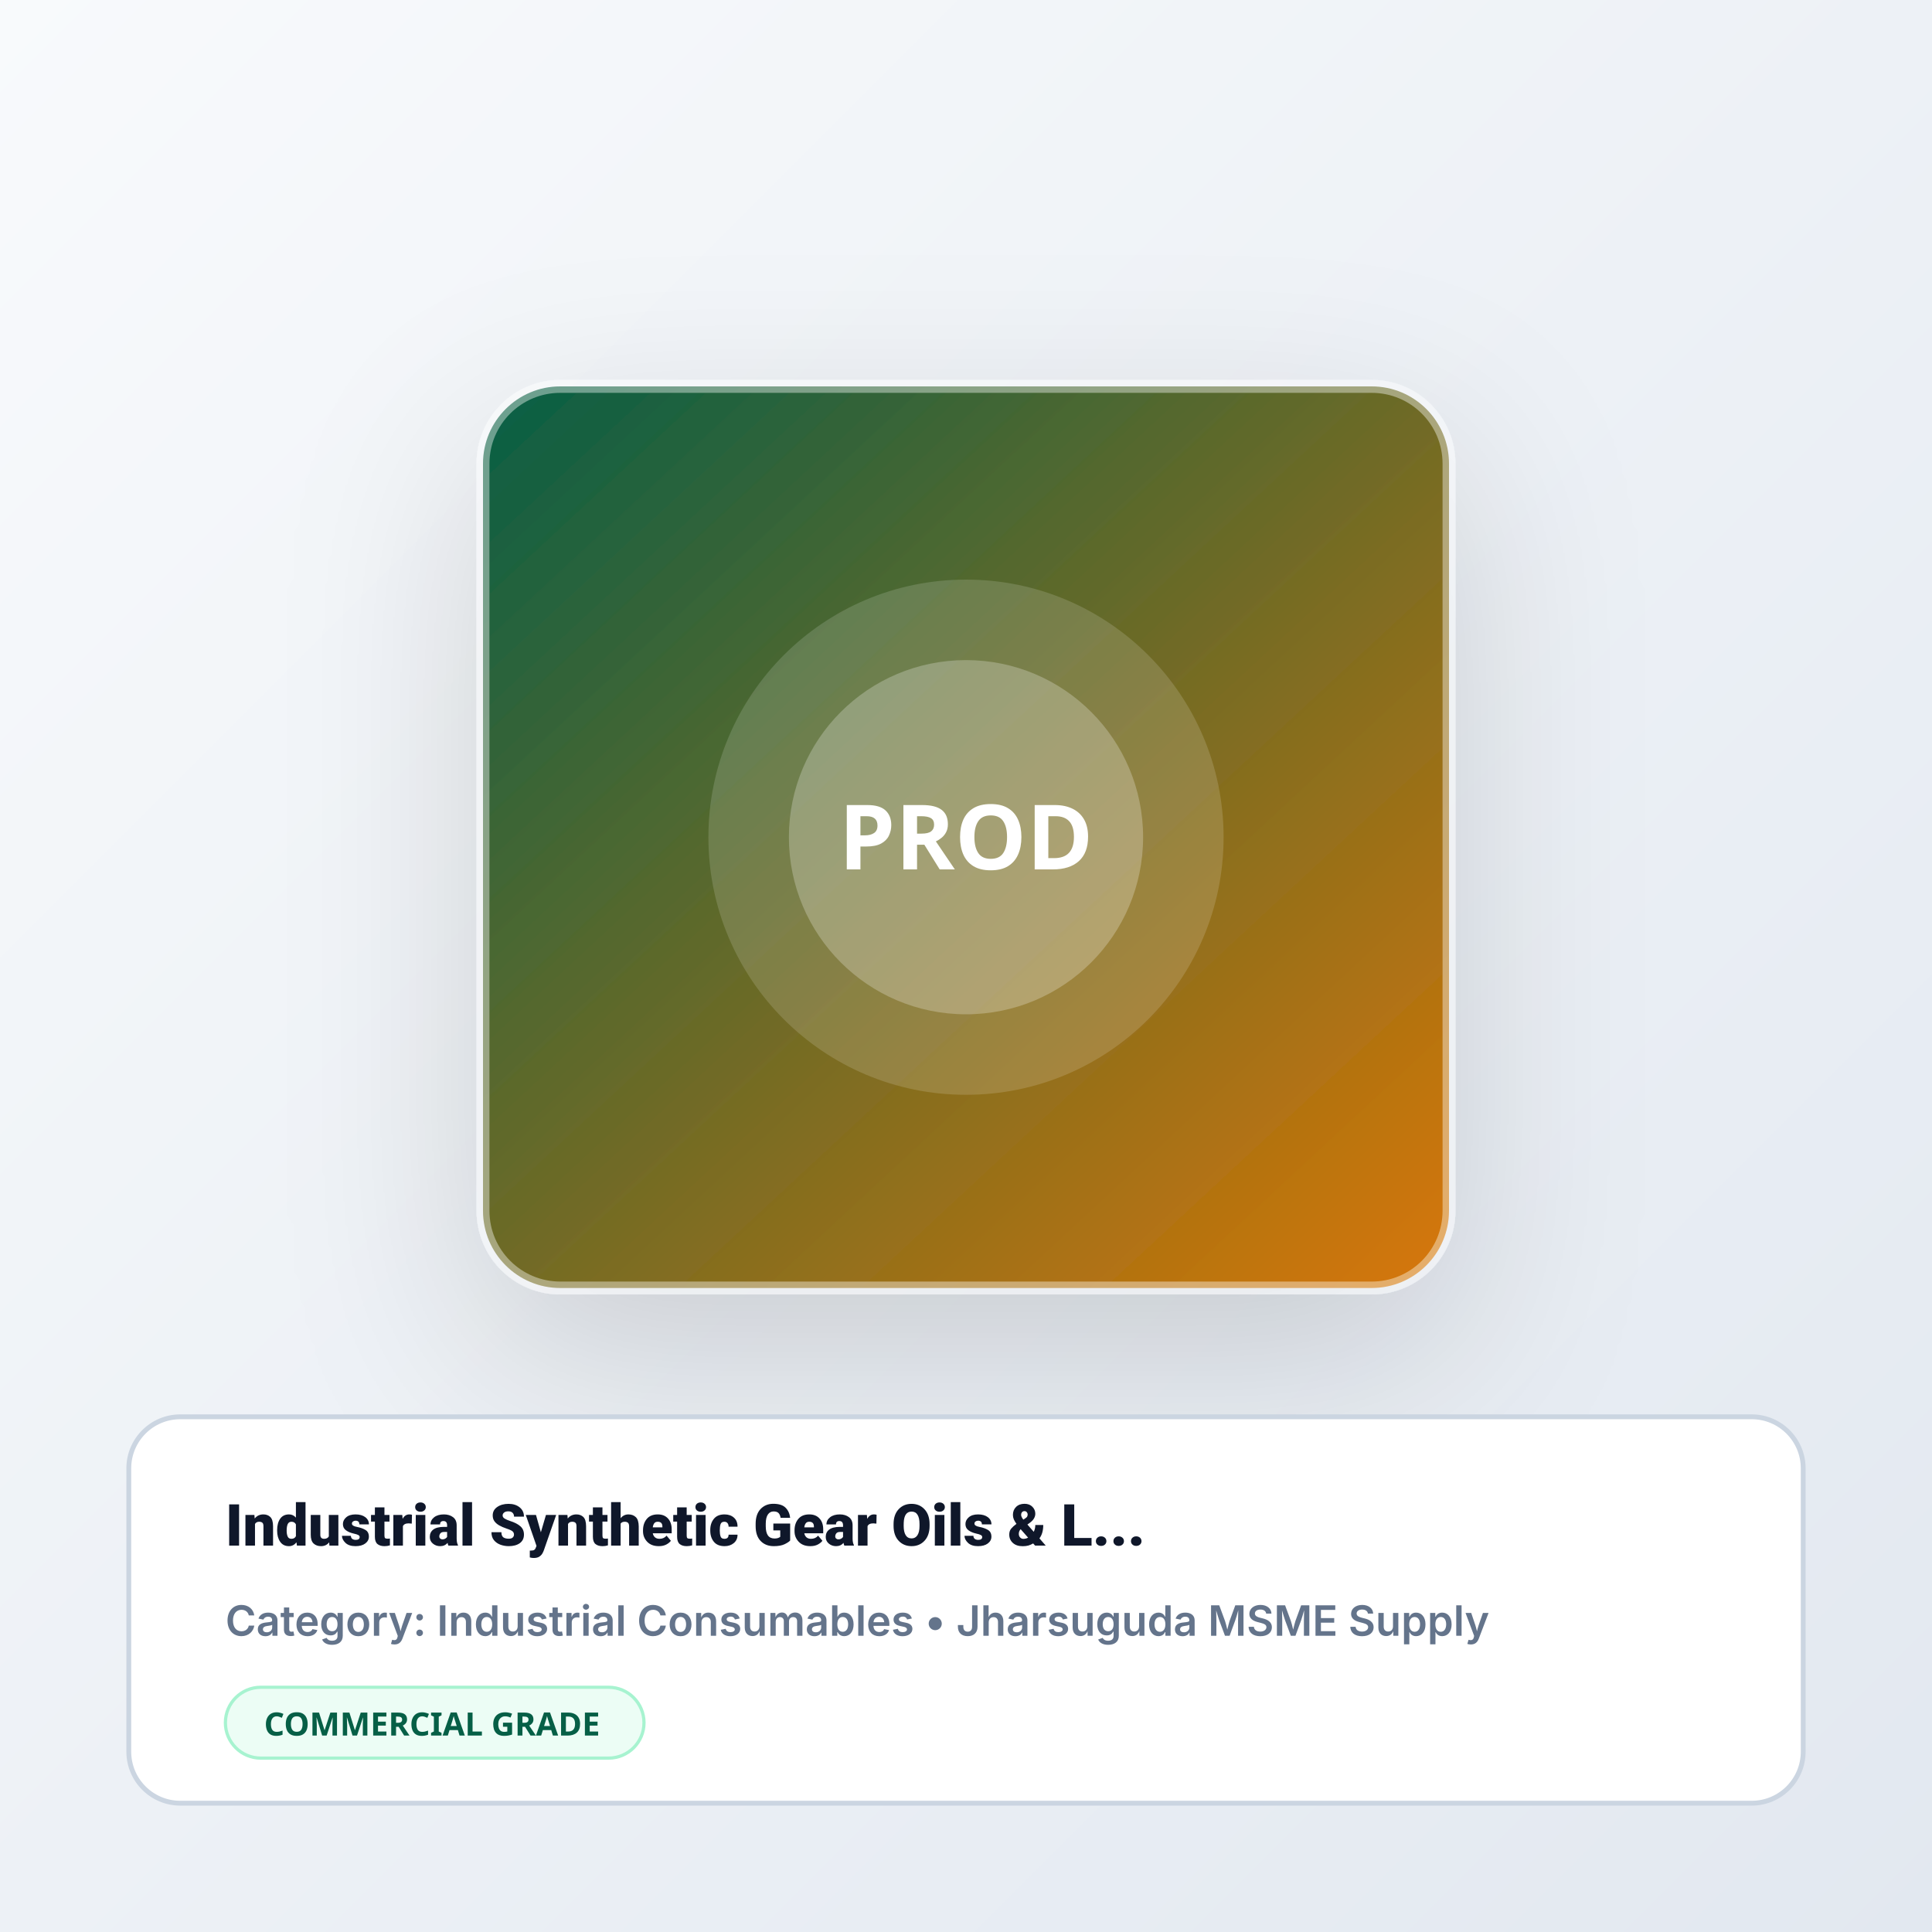
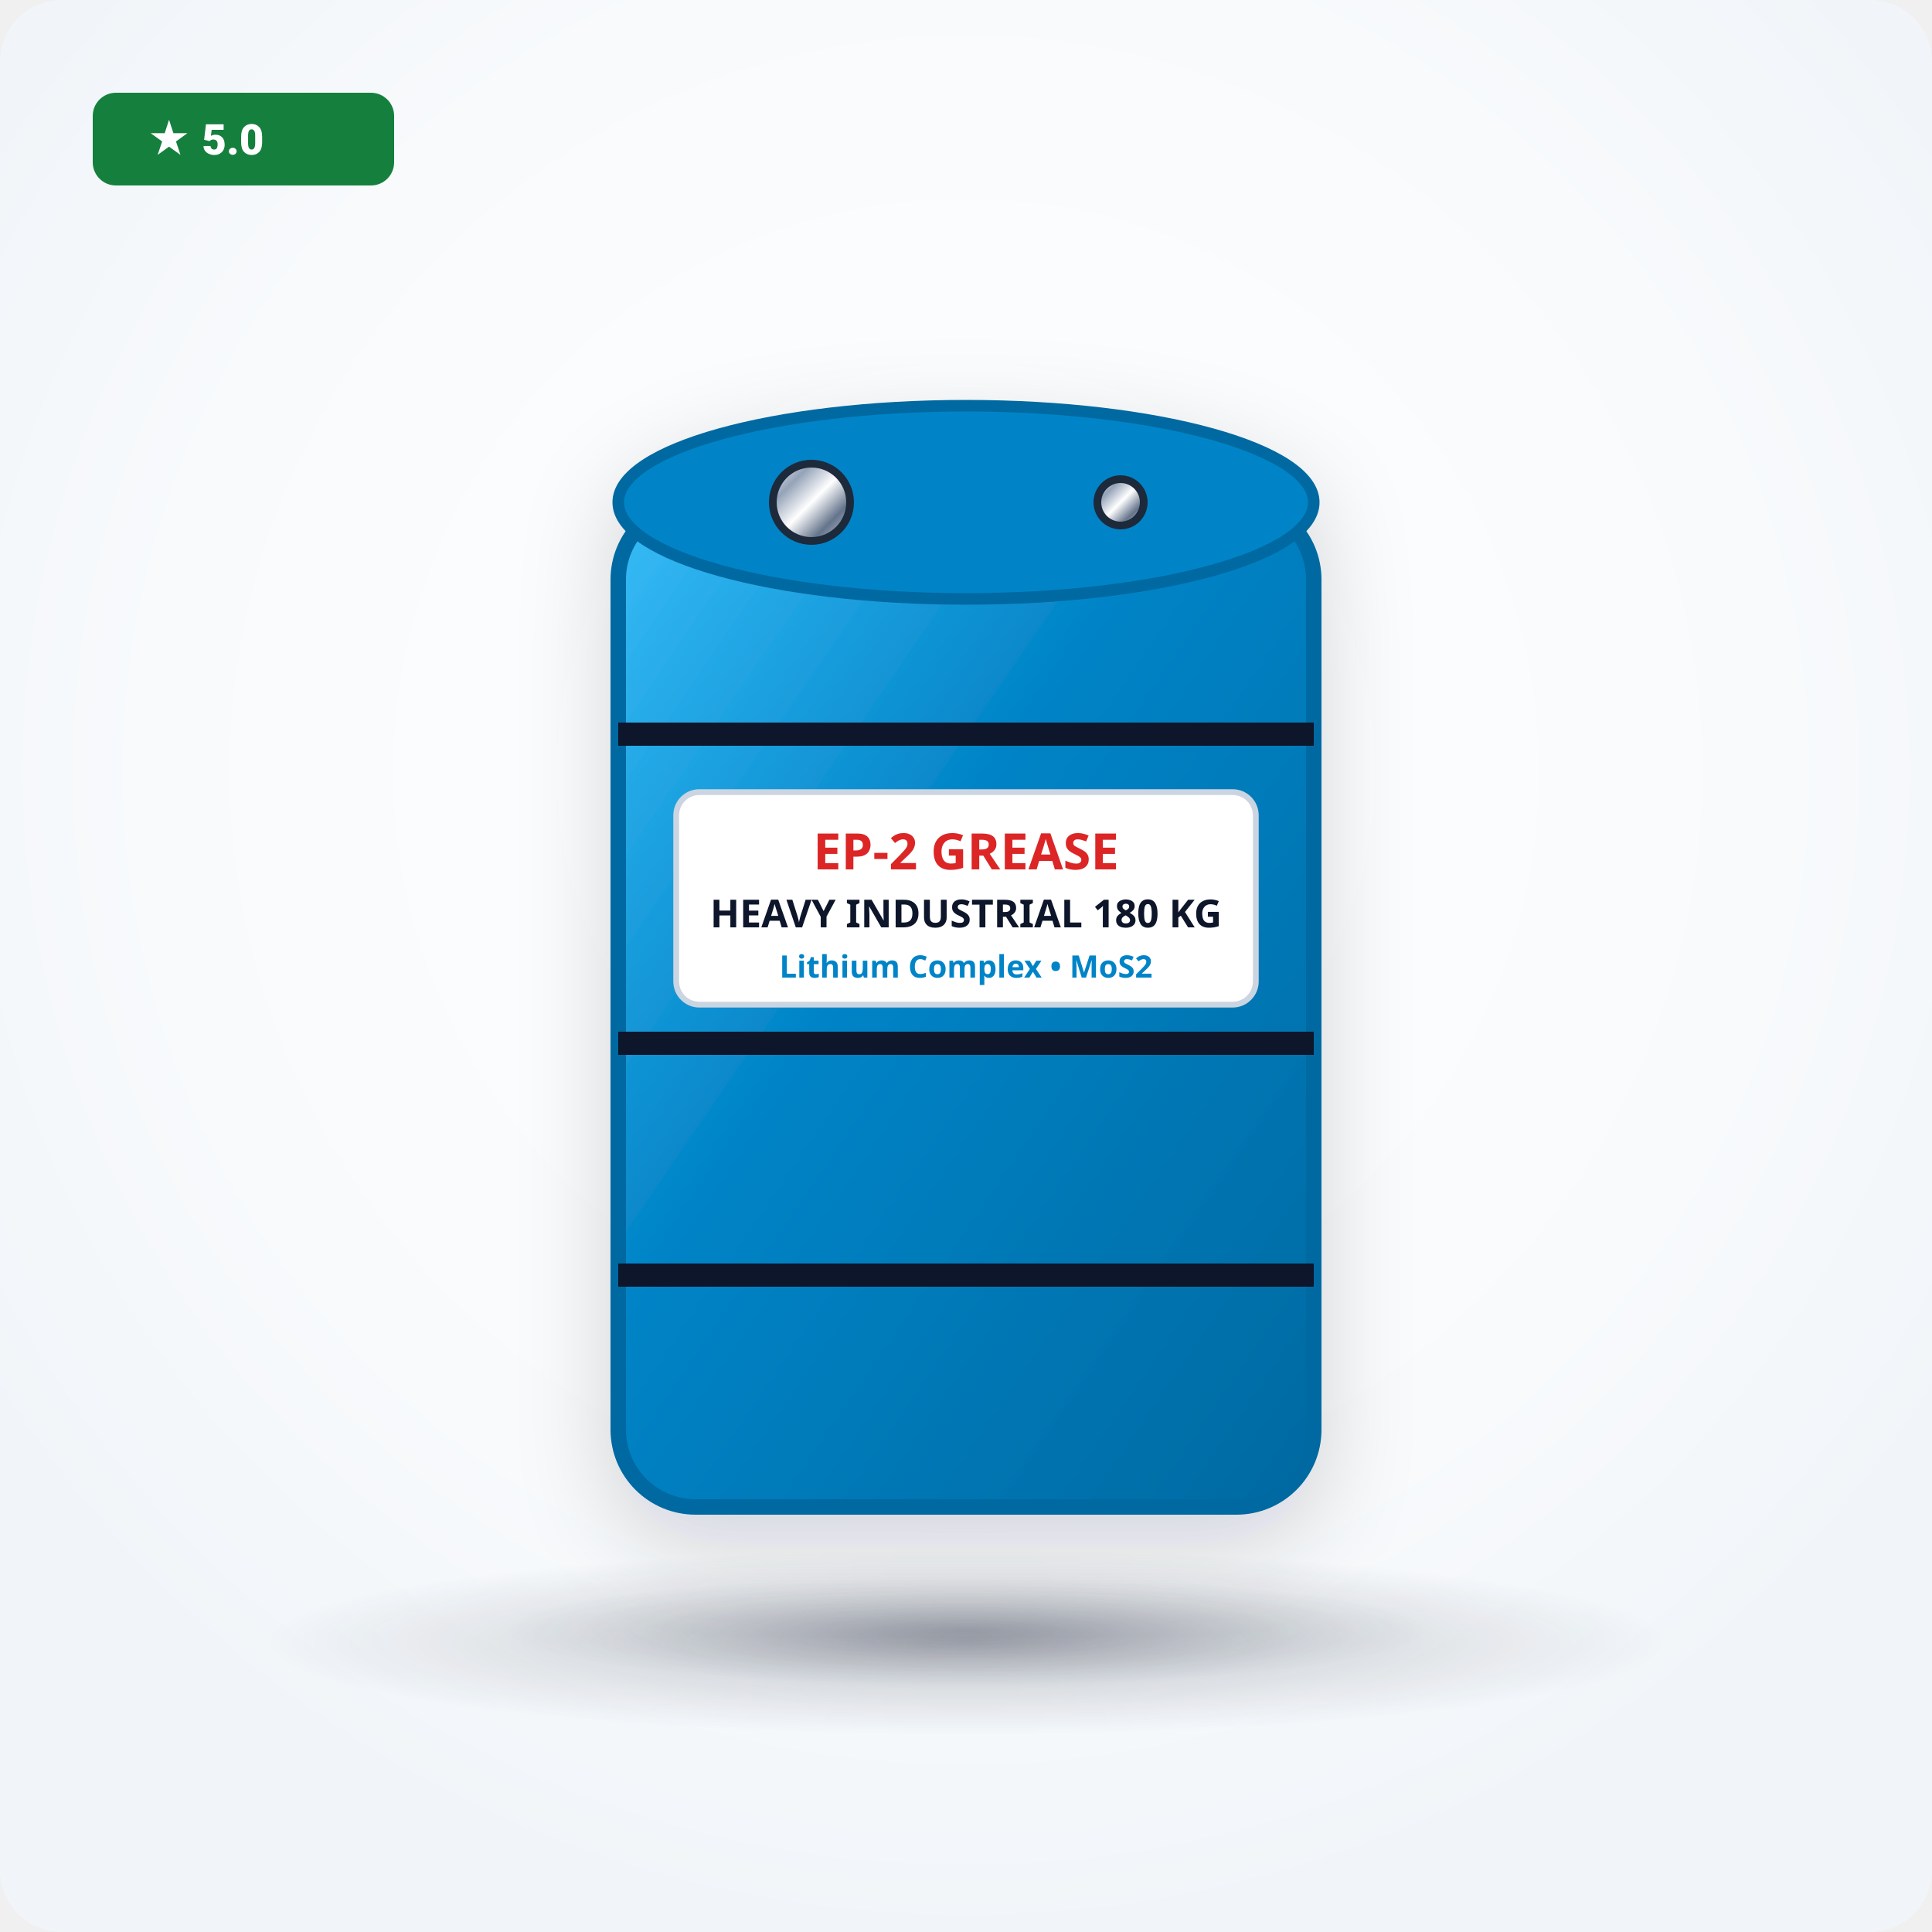
- <svg xmlns="http://www.w3.org/2000/svg" viewBox="0 0 600 600" width="600" height="600">
+ <svg xmlns="http://www.w3.org/2000/svg" viewBox="0 0 500 500" width="500" height="500">
  <defs>
-     <linearGradient id="pbg" x1="0%" y1="0%" x2="100%" y2="100%">
-       <stop offset="0%" stop-color="#f8fafc" />
-       <stop offset="100%" stop-color="#e2e8f0" />
+     <radialGradient id="studioBg" cx="50%" cy="40%" r="60%">
+       <stop offset="0%" stop-color="#ffffff" />
+       <stop offset="70%" stop-color="#f8fafc" />
+       <stop offset="100%" stop-color="#f1f5f9" />
+     </radialGradient>
+     <radialGradient id="contactShadow" cx="50%" cy="50%" r="50%">
+       <stop offset="0%" stop-color="rgba(15, 23, 42, 0.28)" />
+       <stop offset="50%" stop-color="rgba(15, 23, 42, 0.12)" />
+       <stop offset="100%" stop-color="rgba(15, 23, 42, 0)" />
+     </radialGradient>
+     <linearGradient id="chromeGrad" x1="0%" y1="0%" x2="100%" y2="100%">
+       <stop offset="0%" stop-color="#f1f5f9" />
+       <stop offset="25%" stop-color="#94a3b8" />
+       <stop offset="50%" stop-color="#ffffff" />
+       <stop offset="75%" stop-color="#64748b" />
+       <stop offset="100%" stop-color="#cbd5e1" />
    </linearGradient>
-     <linearGradient id="pgrad" x1="0%" y1="0%" x2="100%" y2="100%">
-       <stop offset="0%" stop-color="#065f46" />
-       <stop offset="100%" stop-color="#d97706" />
+     <linearGradient id="copperGrad" x1="0%" y1="0%" x2="100%" y2="100%">
+       <stop offset="0%" stop-color="#fdba74" />
+       <stop offset="35%" stop-color="#ea580c" />
+       <stop offset="70%" stop-color="#fed7aa" />
+       <stop offset="100%" stop-color="#c2410c" />
    </linearGradient>
+     <linearGradient id="darkMetal" x1="0%" y1="0%" x2="0%" y2="100%">
+       <stop offset="0%" stop-color="#475569" />
+       <stop offset="50%" stop-color="#1e293b" />
+       <stop offset="100%" stop-color="#0f172a" />
+     </linearGradient>
+     <linearGradient id="toolBlue" x1="0%" y1="0%" x2="100%" y2="100%">
+       <stop offset="0%" stop-color="#38bdf8" />
+       <stop offset="40%" stop-color="#0284c7" />
+       <stop offset="100%" stop-color="#0369a1" />
+     </linearGradient>
+     <linearGradient id="safetyOrange" x1="0%" y1="0%" x2="100%" y2="100%">
+       <stop offset="0%" stop-color="#fb923c" />
+       <stop offset="50%" stop-color="#ea580c" />
+       <stop offset="100%" stop-color="#c2410c" />
+     </linearGradient>
+     <linearGradient id="dangerRed" x1="0%" y1="0%" x2="100%" y2="100%">
+       <stop offset="0%" stop-color="#f87171" />
+       <stop offset="50%" stop-color="#dc2626" />
+       <stop offset="100%" stop-color="#991b1b" />
+     </linearGradient>
+     <linearGradient id="cautionYellow" x1="0%" y1="0%" x2="100%" y2="100%">
+       <stop offset="0%" stop-color="#fde047" />
+       <stop offset="40%" stop-color="#eab308" />
+       <stop offset="100%" stop-color="#ca8a04" />
+     </linearGradient>
+     <filter id="softGlow" x="-20%" y="-20%" width="140%" height="140%">
+       <feDropShadow dx="0" dy="8" stdDeviation="12" flood-color="#0f172a" flood-opacity="0.16" />
+     </filter>
  </defs>
-   <rect width="600" height="600" fill="url(#pbg)" />
-   <g transform="translate(150, 120)">
-     <rect width="300" height="280" rx="24" fill="url(#pgrad)" stroke="rgba(255,255,255,0.4)" stroke-width="4" filter="drop-shadow(0 20px 30px rgba(0,0,0,0.15))" />
-     <circle cx="150" cy="140" r="80" fill="rgba(255,255,255,0.15)" />
-     <circle cx="150" cy="140" r="55" fill="rgba(255,255,255,0.25)" />
-     <text x="150" y="150" font-family="sans-serif" font-size="28" font-weight="900" text-anchor="middle" fill="#ffffff">PROD</text>
+   <rect width="500" height="500" rx="16" fill="url(#studioBg)" />
+   <ellipse cx="250" cy="425" rx="180" ry="24" fill="url(#contactShadow)" />
+   <ellipse cx="250" cy="422" rx="120" ry="14" fill="url(#contactShadow)" opacity="0.8" />
+   <g filter="url(#softGlow)">
+     <g transform="translate(130, 60)">
+       <rect x="30" y="70" width="180" height="260" rx="20" fill="url(#toolBlue)" stroke="#0369a1" stroke-width="4" />
+       <line x1="30" y1="130" x2="210" y2="130" stroke="#0f172a" stroke-width="6" />
+       <line x1="30" y1="210" x2="210" y2="210" stroke="#0f172a" stroke-width="6" />
+       <line x1="30" y1="270" x2="210" y2="270" stroke="#0f172a" stroke-width="6" />
+       <ellipse cx="120" cy="70" rx="90" ry="25" fill="#0284c7" stroke="#0369a1" stroke-width="3" />
+       <circle cx="80" cy="70" r="10" fill="url(#chromeGrad)" stroke="#1e293b" stroke-width="2" />
+       <circle cx="160" cy="70" r="6" fill="url(#chromeGrad)" stroke="#1e293b" stroke-width="2" />
+       <rect x="45" y="145" width="150" height="55" rx="6" fill="#ffffff" stroke="#cbd5e1" stroke-width="1.5" />
+       <text x="120" y="165" font-family="sans-serif" font-size="13" font-weight="900" fill="#dc2626" text-anchor="middle">EP-2 GREASE</text>
+       <text x="120" y="180" font-family="sans-serif" font-size="10" font-weight="800" fill="#0f172a" text-anchor="middle">HEAVY INDUSTRIAL 180 KG</text>
+       <text x="120" y="193" font-family="sans-serif" font-size="8" font-weight="700" fill="#0284c7" text-anchor="middle">Lithium Complex • MoS2</text>
+     </g>
  </g>
-   <rect x="40" y="440" width="520" height="120" rx="16" fill="#ffffff" stroke="#cbd5e1" stroke-width="1.5" />
-   <text x="70" y="480" font-family="-apple-system, BlinkMacSystemFont, 'Segoe UI', Roboto, sans-serif" font-size="18" font-weight="900" fill="#0f172a">
-     Industrial Synthetic Gear Oils &amp; L...
-   </text>
-   <text x="70" y="508" font-family="-apple-system, BlinkMacSystemFont, sans-serif" font-size="13" font-weight="600" fill="#64748b">
-     Category: Industrial Consumables • Jharsuguda MSME Supply
-   </text>
-   <g transform="translate(70, 524)">
-     <rect width="130" height="22" rx="11" fill="#ecfdf5" stroke="#a7f3d0" />
-     <text x="12" y="15" font-family="sans-serif" font-size="10" font-weight="800" fill="#065f46">COMMERCIAL GRADE</text>
+   <g transform="translate(24, 24)">
+     <rect width="78" height="24" rx="6" fill="#15803d" />
+     <text x="14" y="16" font-family="-apple-system, BlinkMacSystemFont, 'Segoe UI', Roboto, sans-serif" font-size="11" font-weight="800" fill="#ffffff">★ 5.0</text>
  </g>
</svg>
